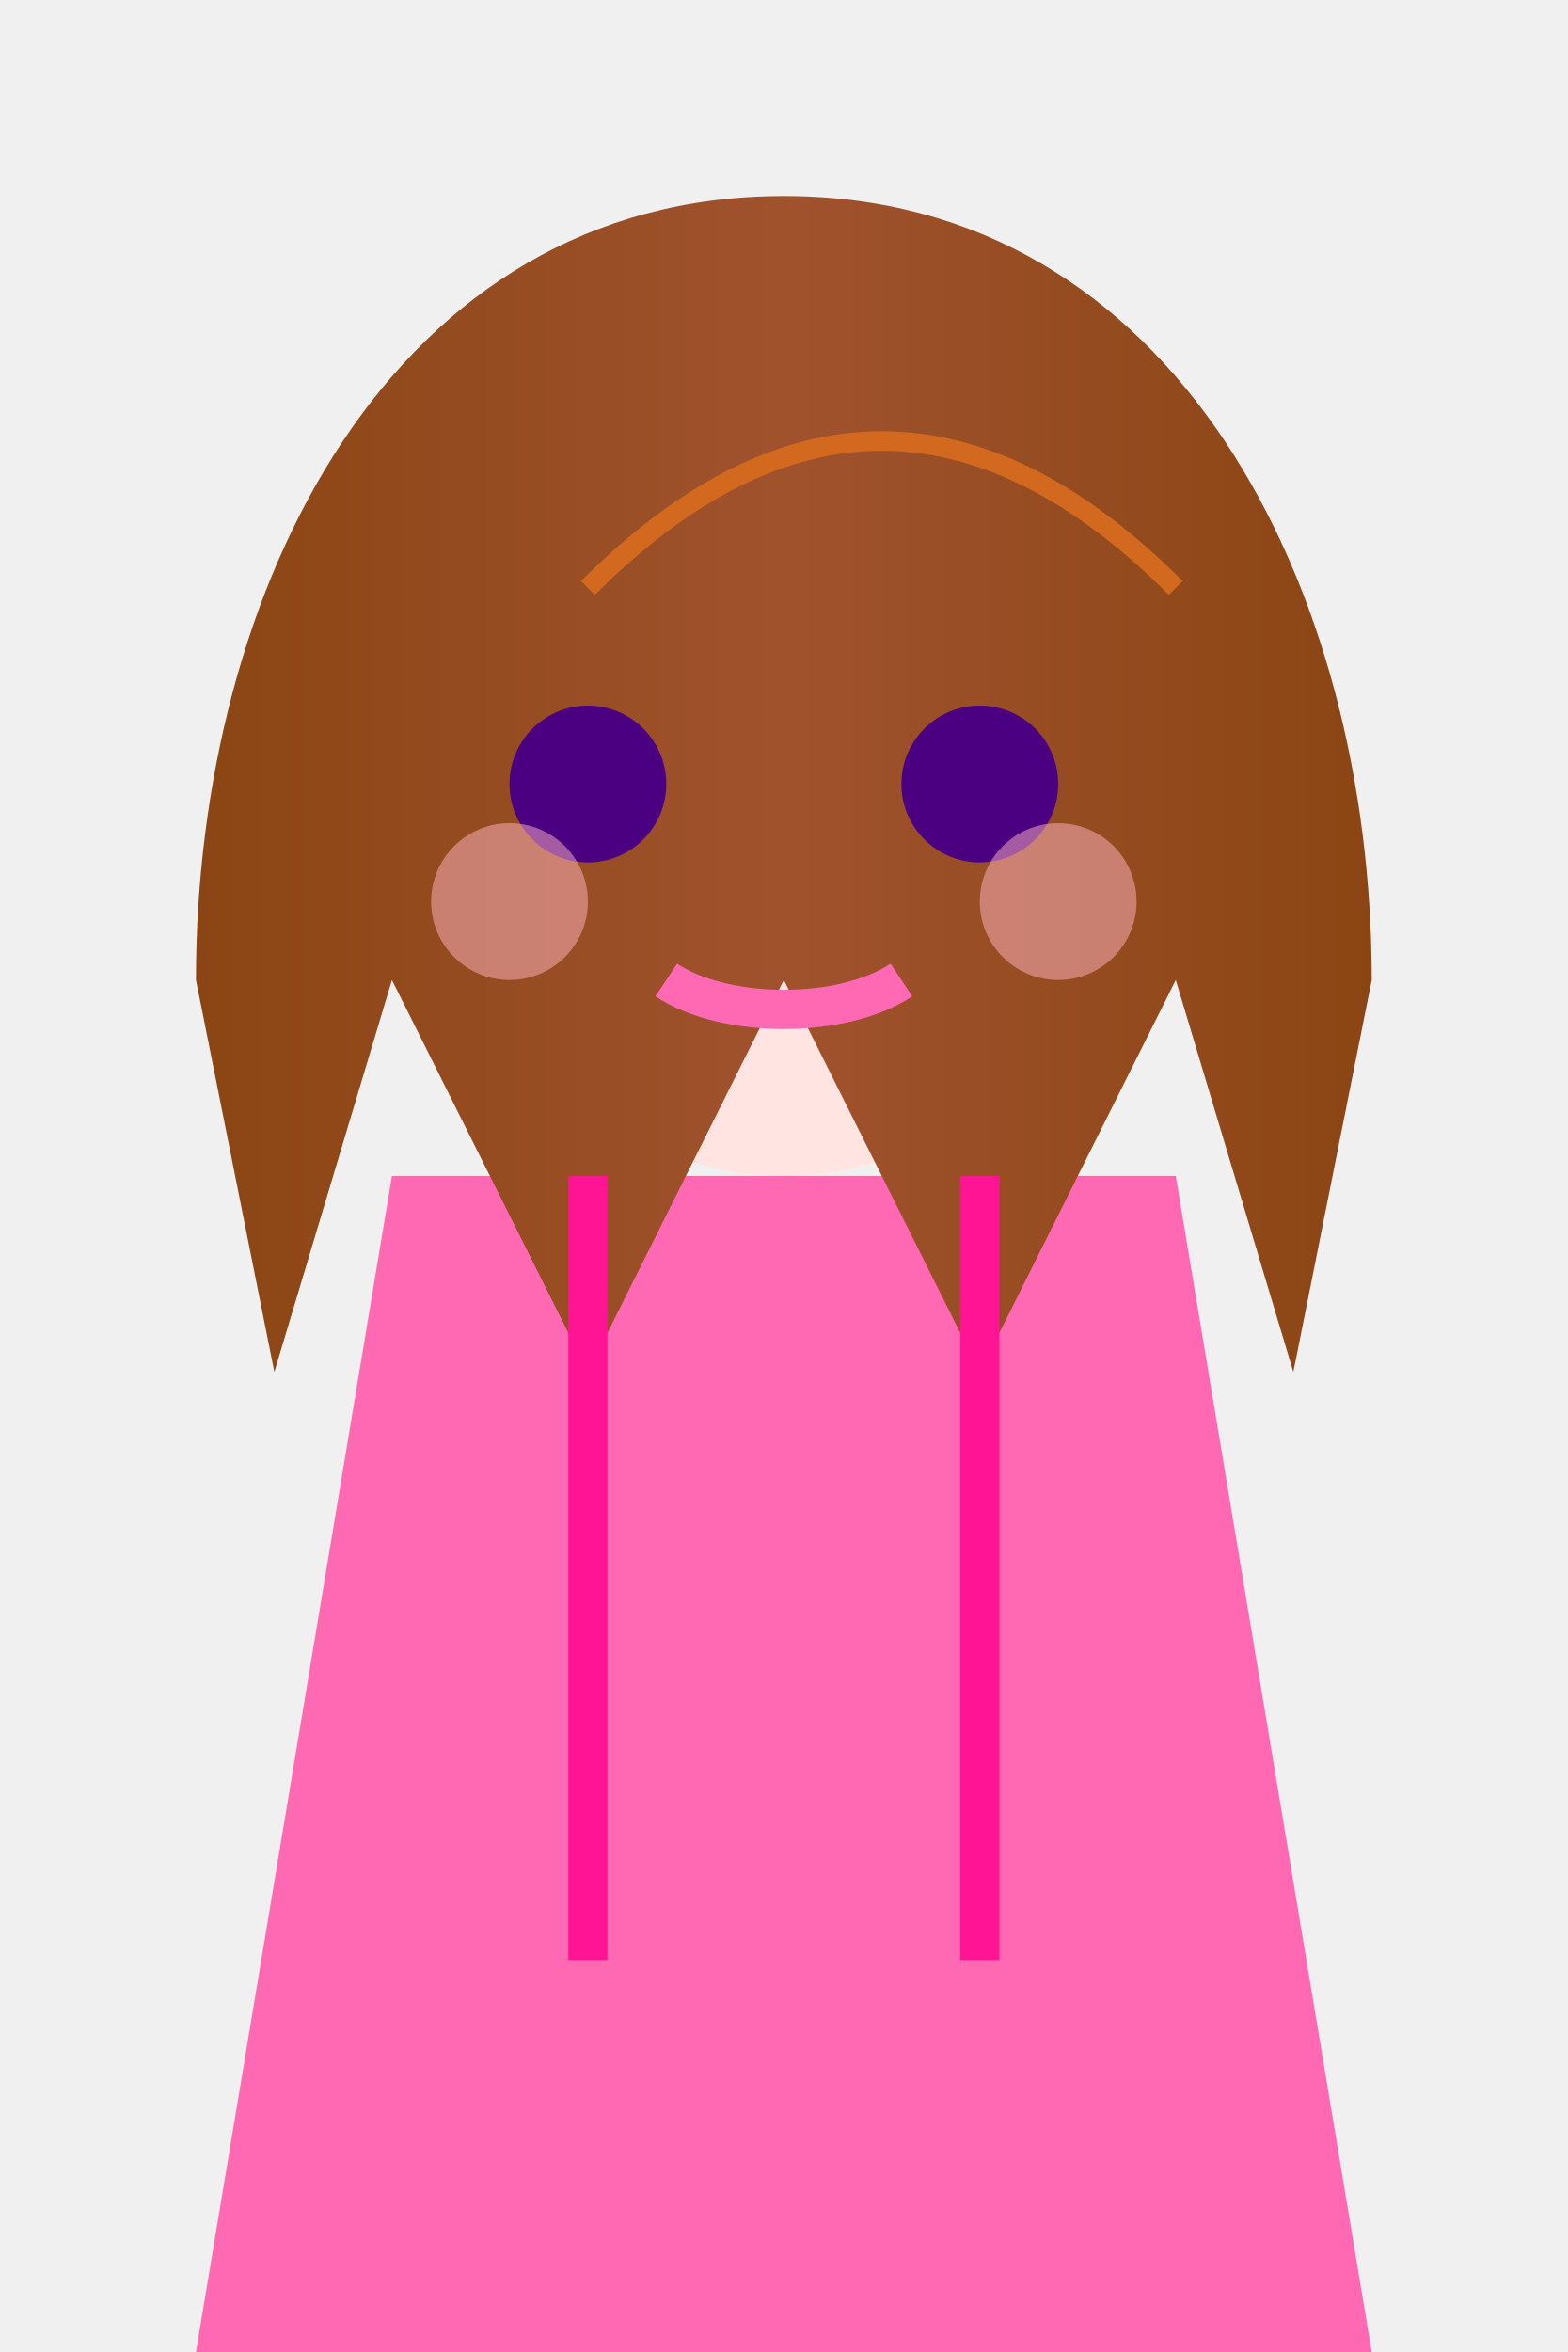
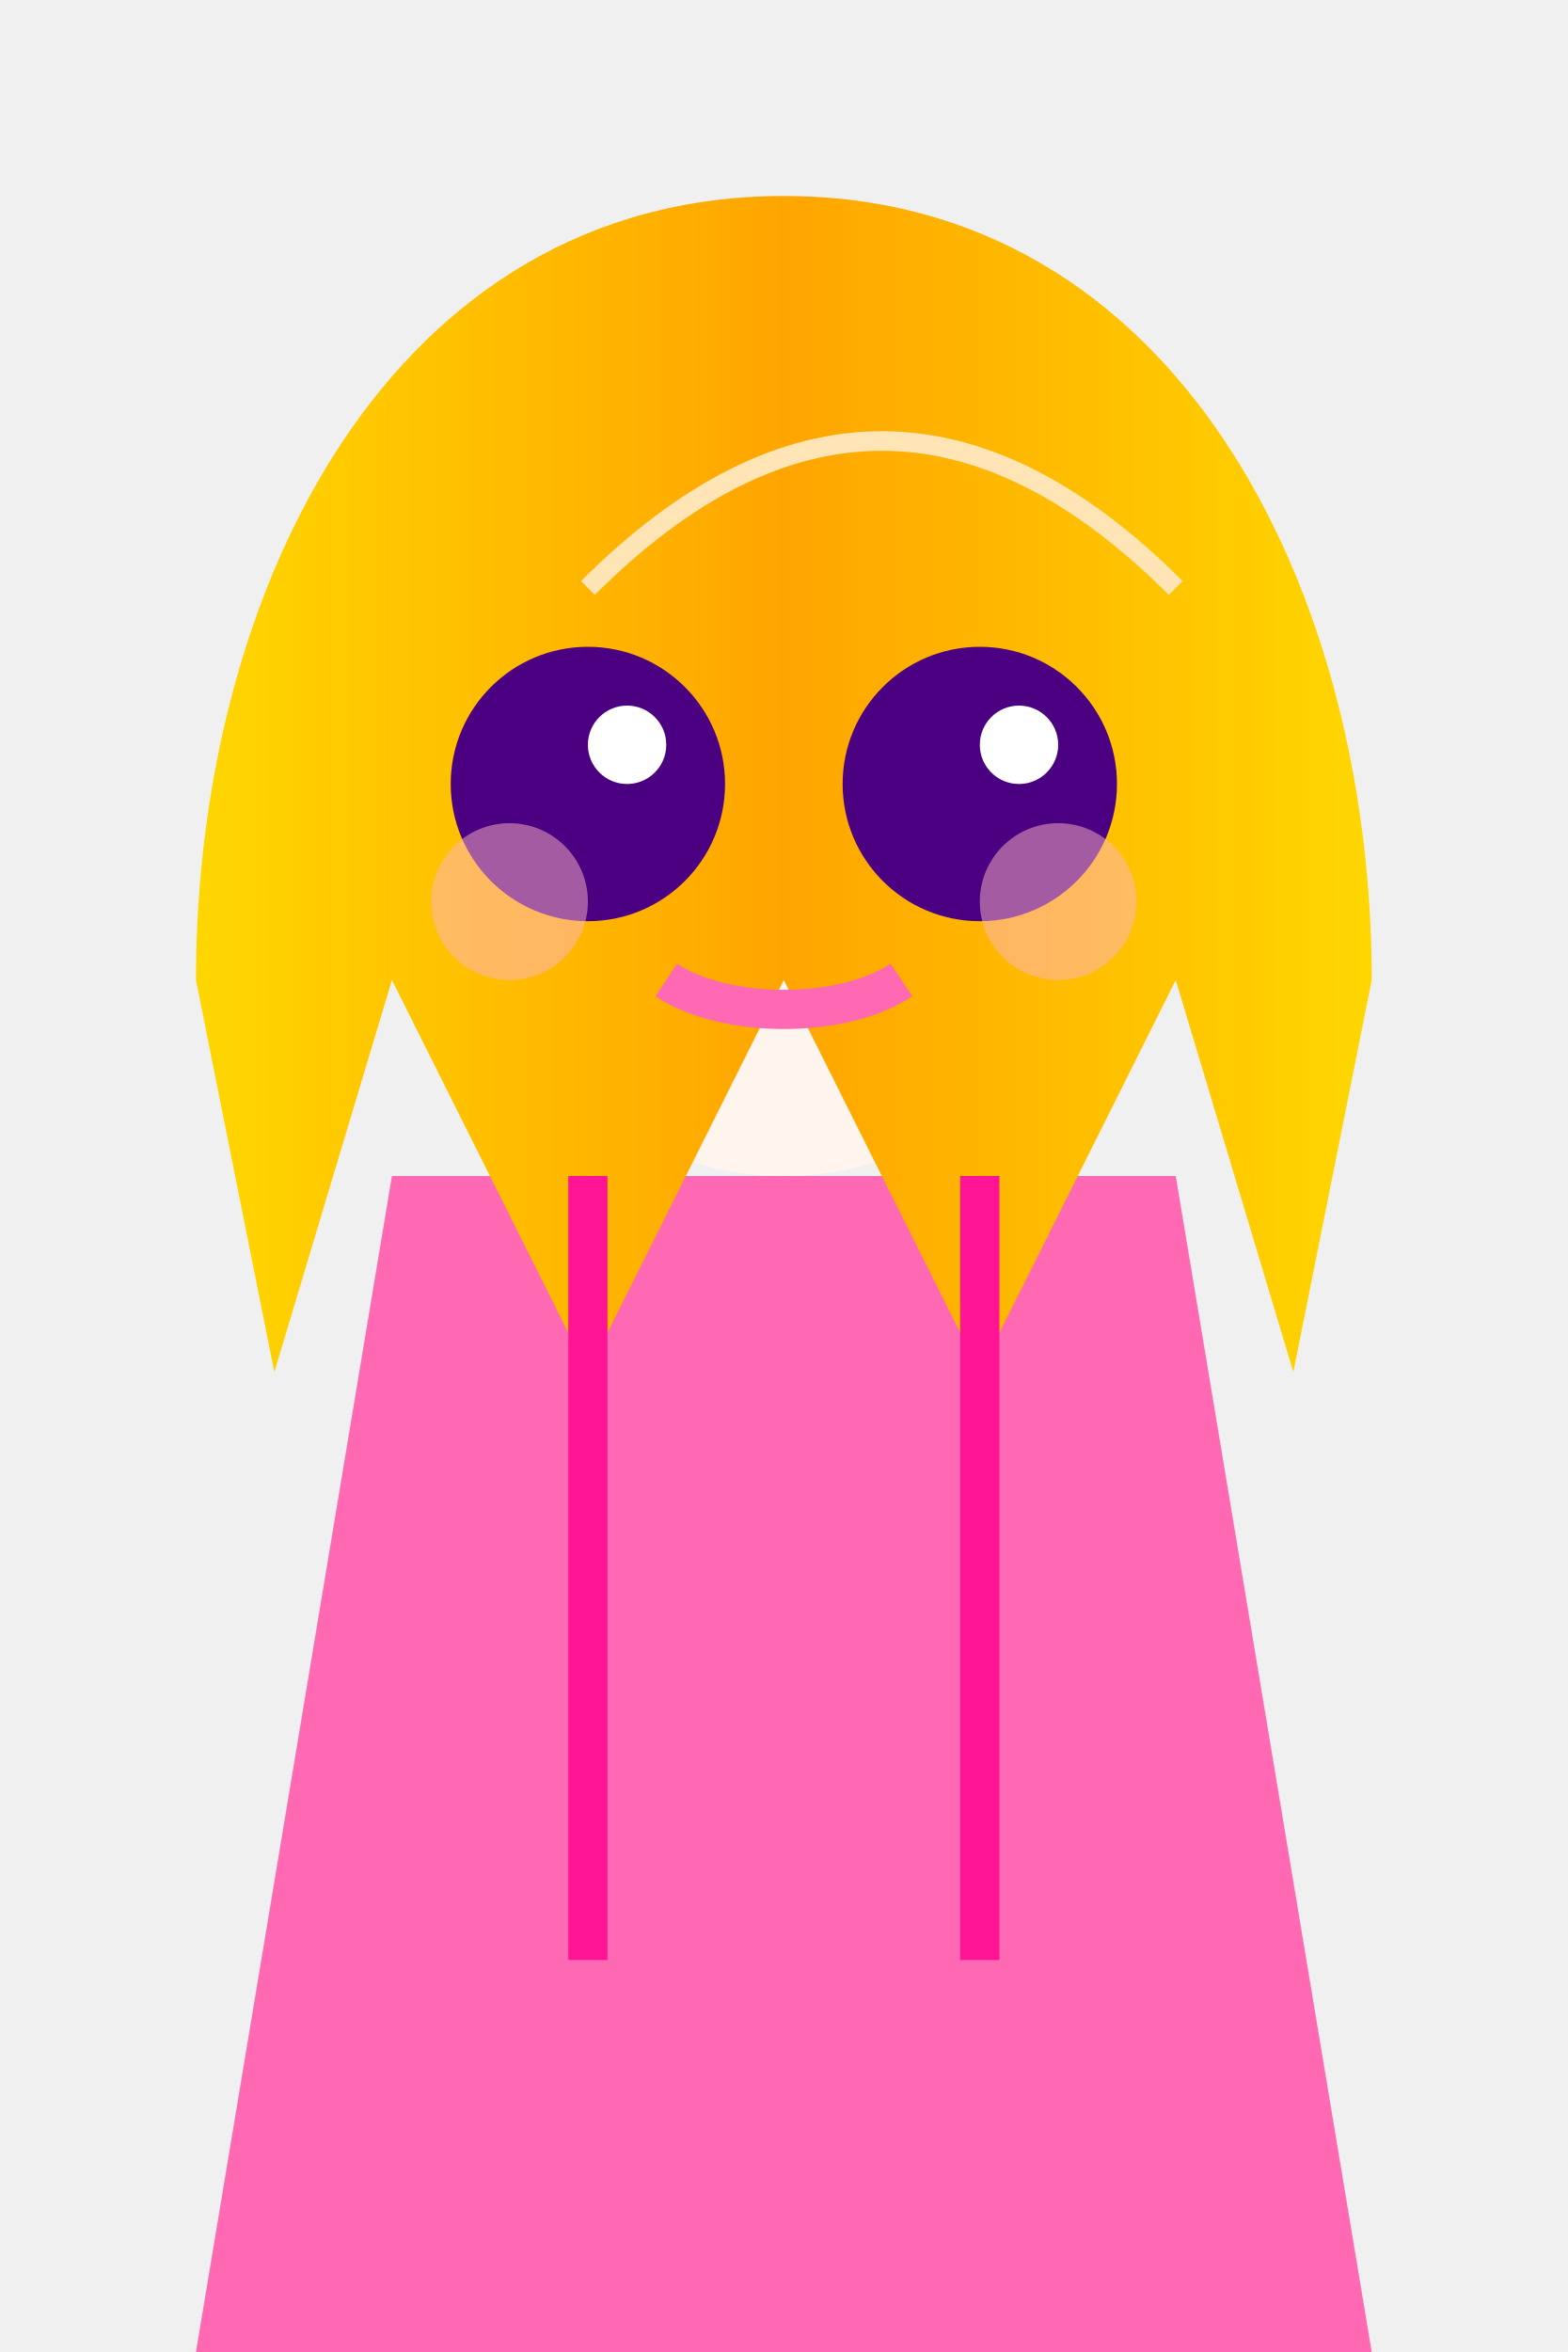
<svg xmlns="http://www.w3.org/2000/svg" width="40" height="60" viewBox="0 0 40 60">
  <defs>
    <linearGradient id="hairGradient" x1="0%" y1="0%" x2="100%" y2="0%">
-       <stop offset="0%" style="stop-color:#8B4513" />
-       <stop offset="50%" style="stop-color:#A0522D" />
-       <stop offset="100%" style="stop-color:#8B4513" />
+       <stop offset="0%" style="stop-color:#FFD700" />
+       <stop offset="50%" style="stop-color:#FFA500" />
+       <stop offset="100%" style="stop-color:#FFD700" />
    </linearGradient>
  </defs>
  <path d="M10 30 L30 30 L35 60 L5 60 Z" fill="#FF69B4" />
-   <path d="M20 10 C25 10 30 15 30 20 C30 25 25 30 20 30 C15 30 10 25 10 20 C10 15 15 10 20 10" fill="#FFE4E1" />
+   <path d="M20 10 C25 10 30 15 30 20 C30 25 25 30 20 30 C15 30 10 25 10 20 C10 15 15 10 20 10" fill="#FFF5EE" />
  <path d="M20 5               C30 5 35 15 35 25               L33 35 L30 25 L25 35 L20 25 L15 35 L10 25 L7 35 L5 25               C5 15 10 5 20 5" fill="url(#hairGradient)" />
-   <path d="M15 15 C20 10 25 10 30 15" stroke="#D2691E" stroke-width="0.5" fill="none" />
-   <circle cx="15" cy="20" r="2" fill="#4B0082" />
-   <circle cx="25" cy="20" r="2" fill="#4B0082" />
+   <path d="M15 15 C20 10 25 10 30 15" stroke="#FFE4B5" stroke-width="0.5" fill="none" />
+   <circle cx="15" cy="20" r="3.5" fill="#4B0082" />
+   <circle cx="25" cy="20" r="3.5" fill="#4B0082" />
+   <circle cx="16" cy="19" r="1" fill="white" />
+   <circle cx="26" cy="19" r="1" fill="white" />
  <path d="M17 25 C18.5 26 21.5 26 23 25" fill="none" stroke="#FF69B4" stroke-width="1" />
  <path d="M15 30 L15 50 M25 30 L25 50" stroke="#FF1493" stroke-width="1" fill="none" />
  <circle cx="13" cy="23" r="2" fill="#FFB6C1" opacity="0.5" />
  <circle cx="27" cy="23" r="2" fill="#FFB6C1" opacity="0.5" />
</svg>
